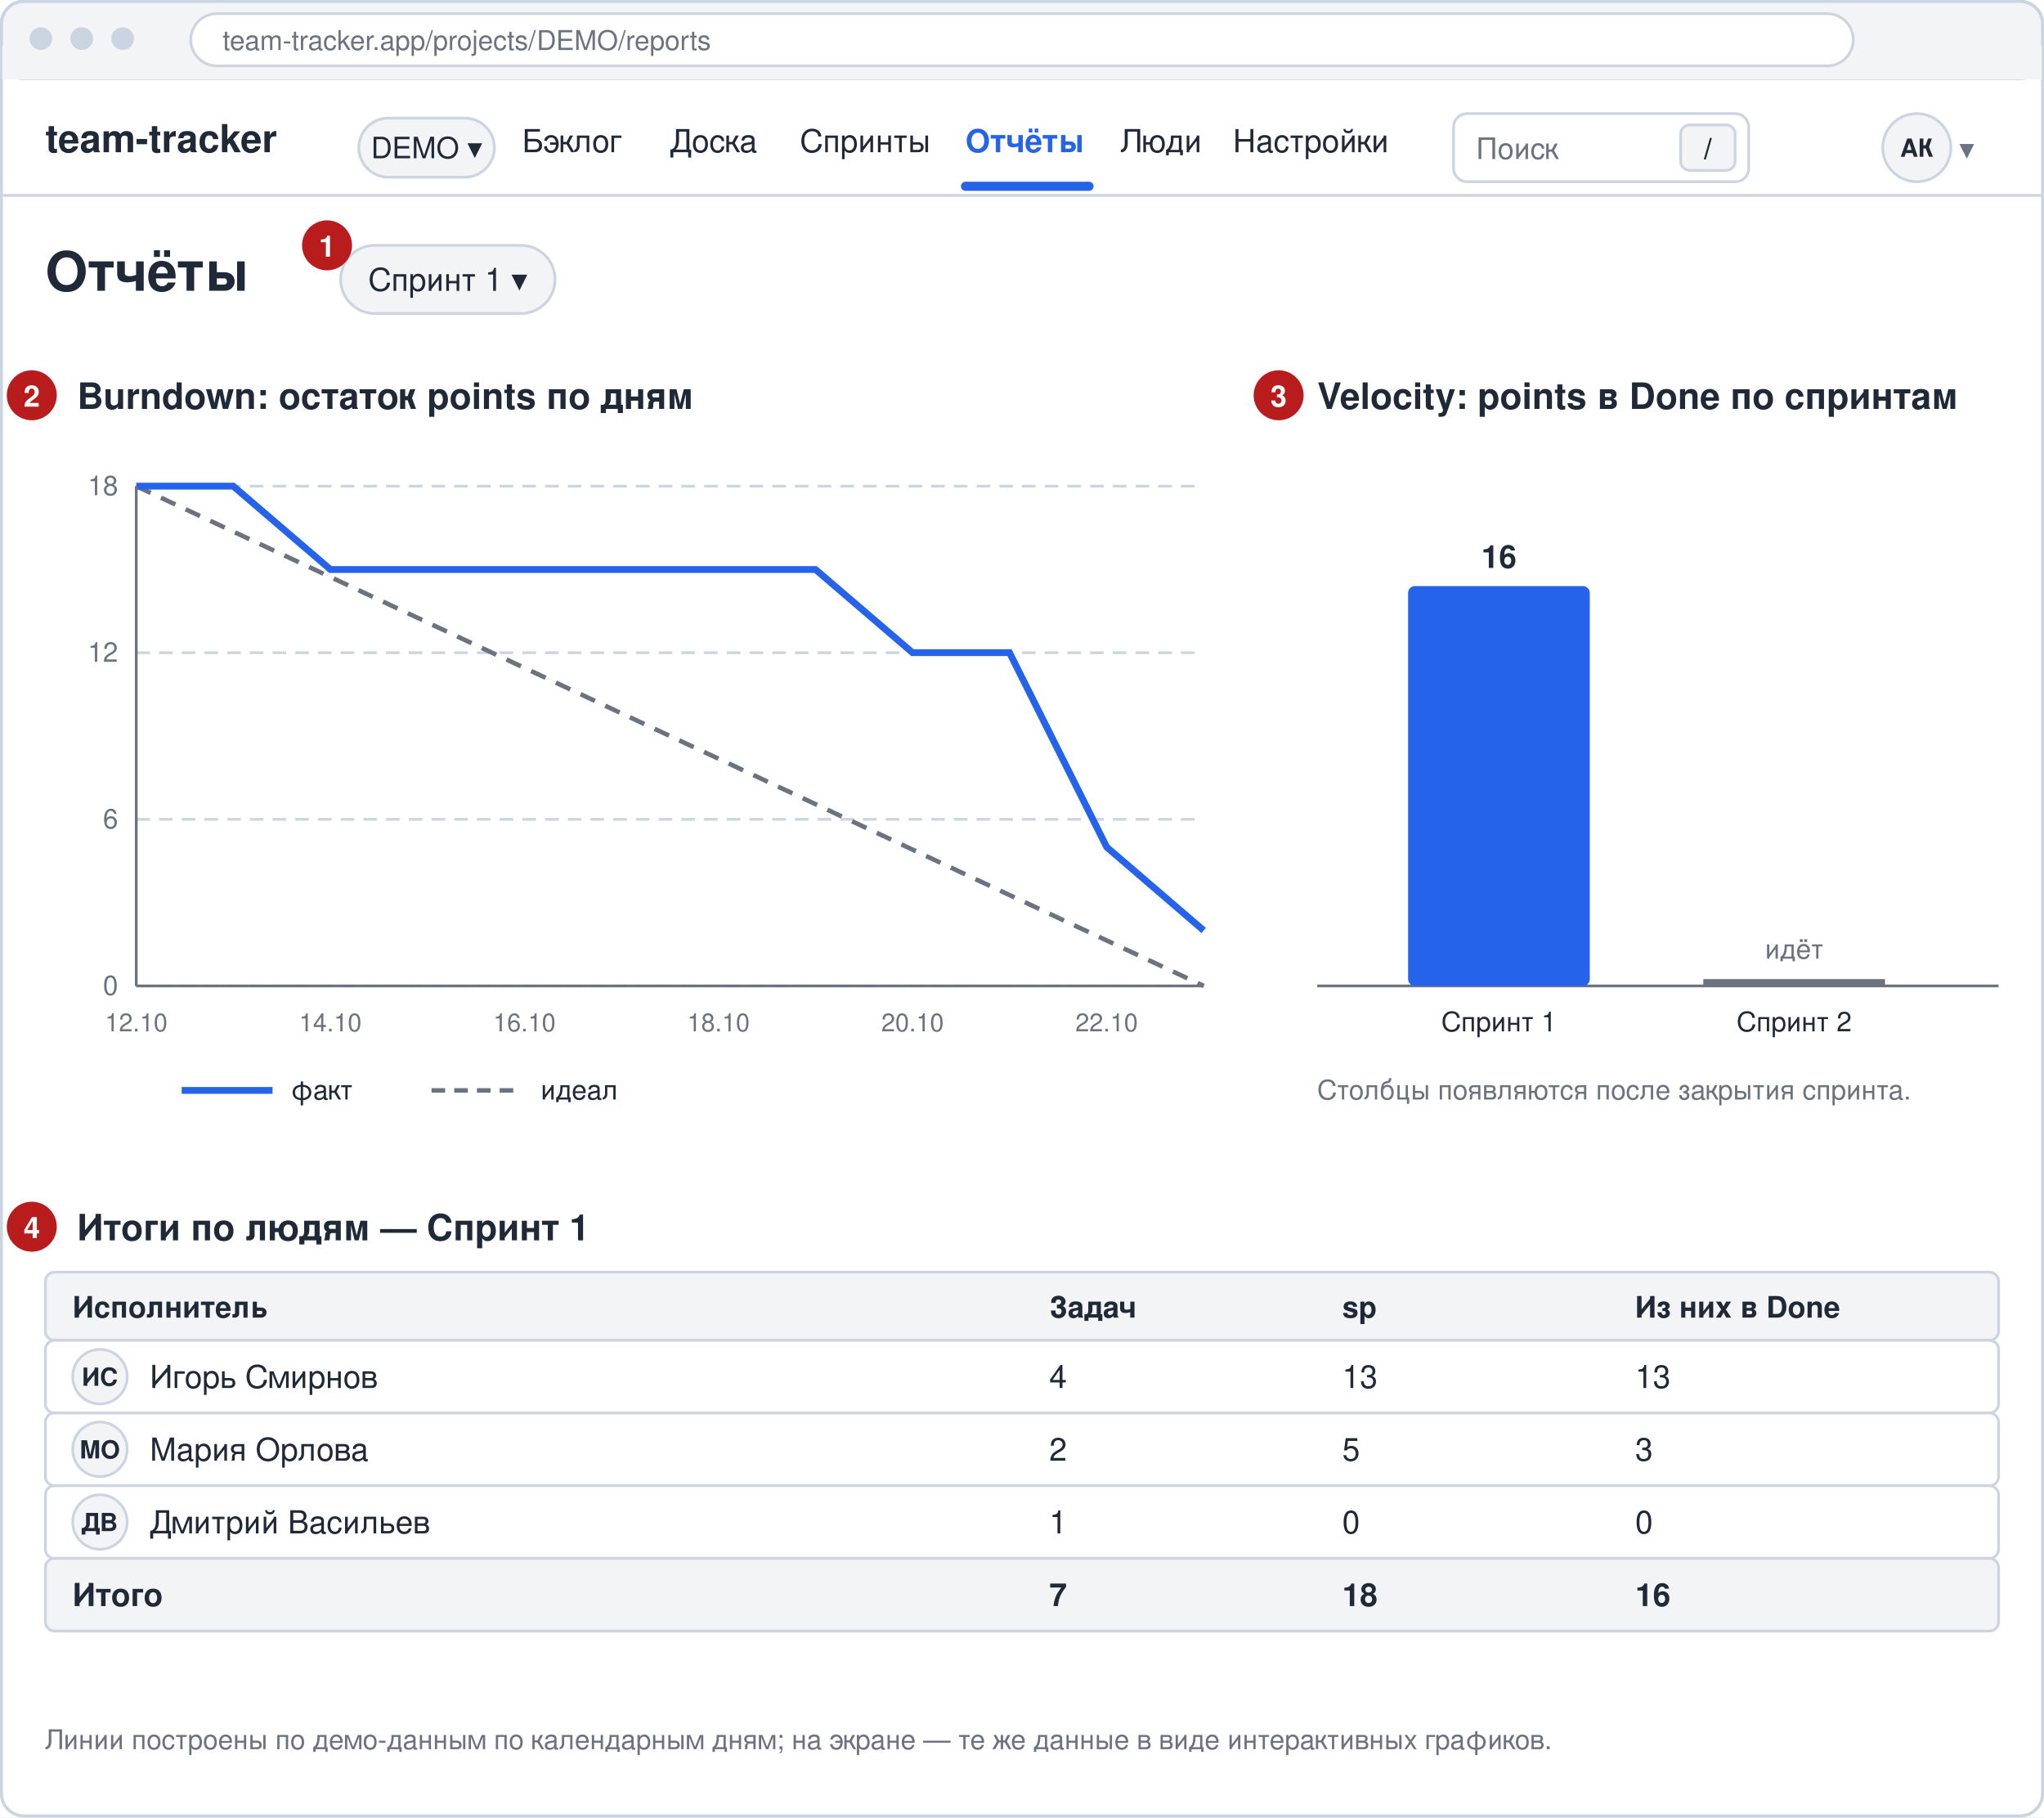
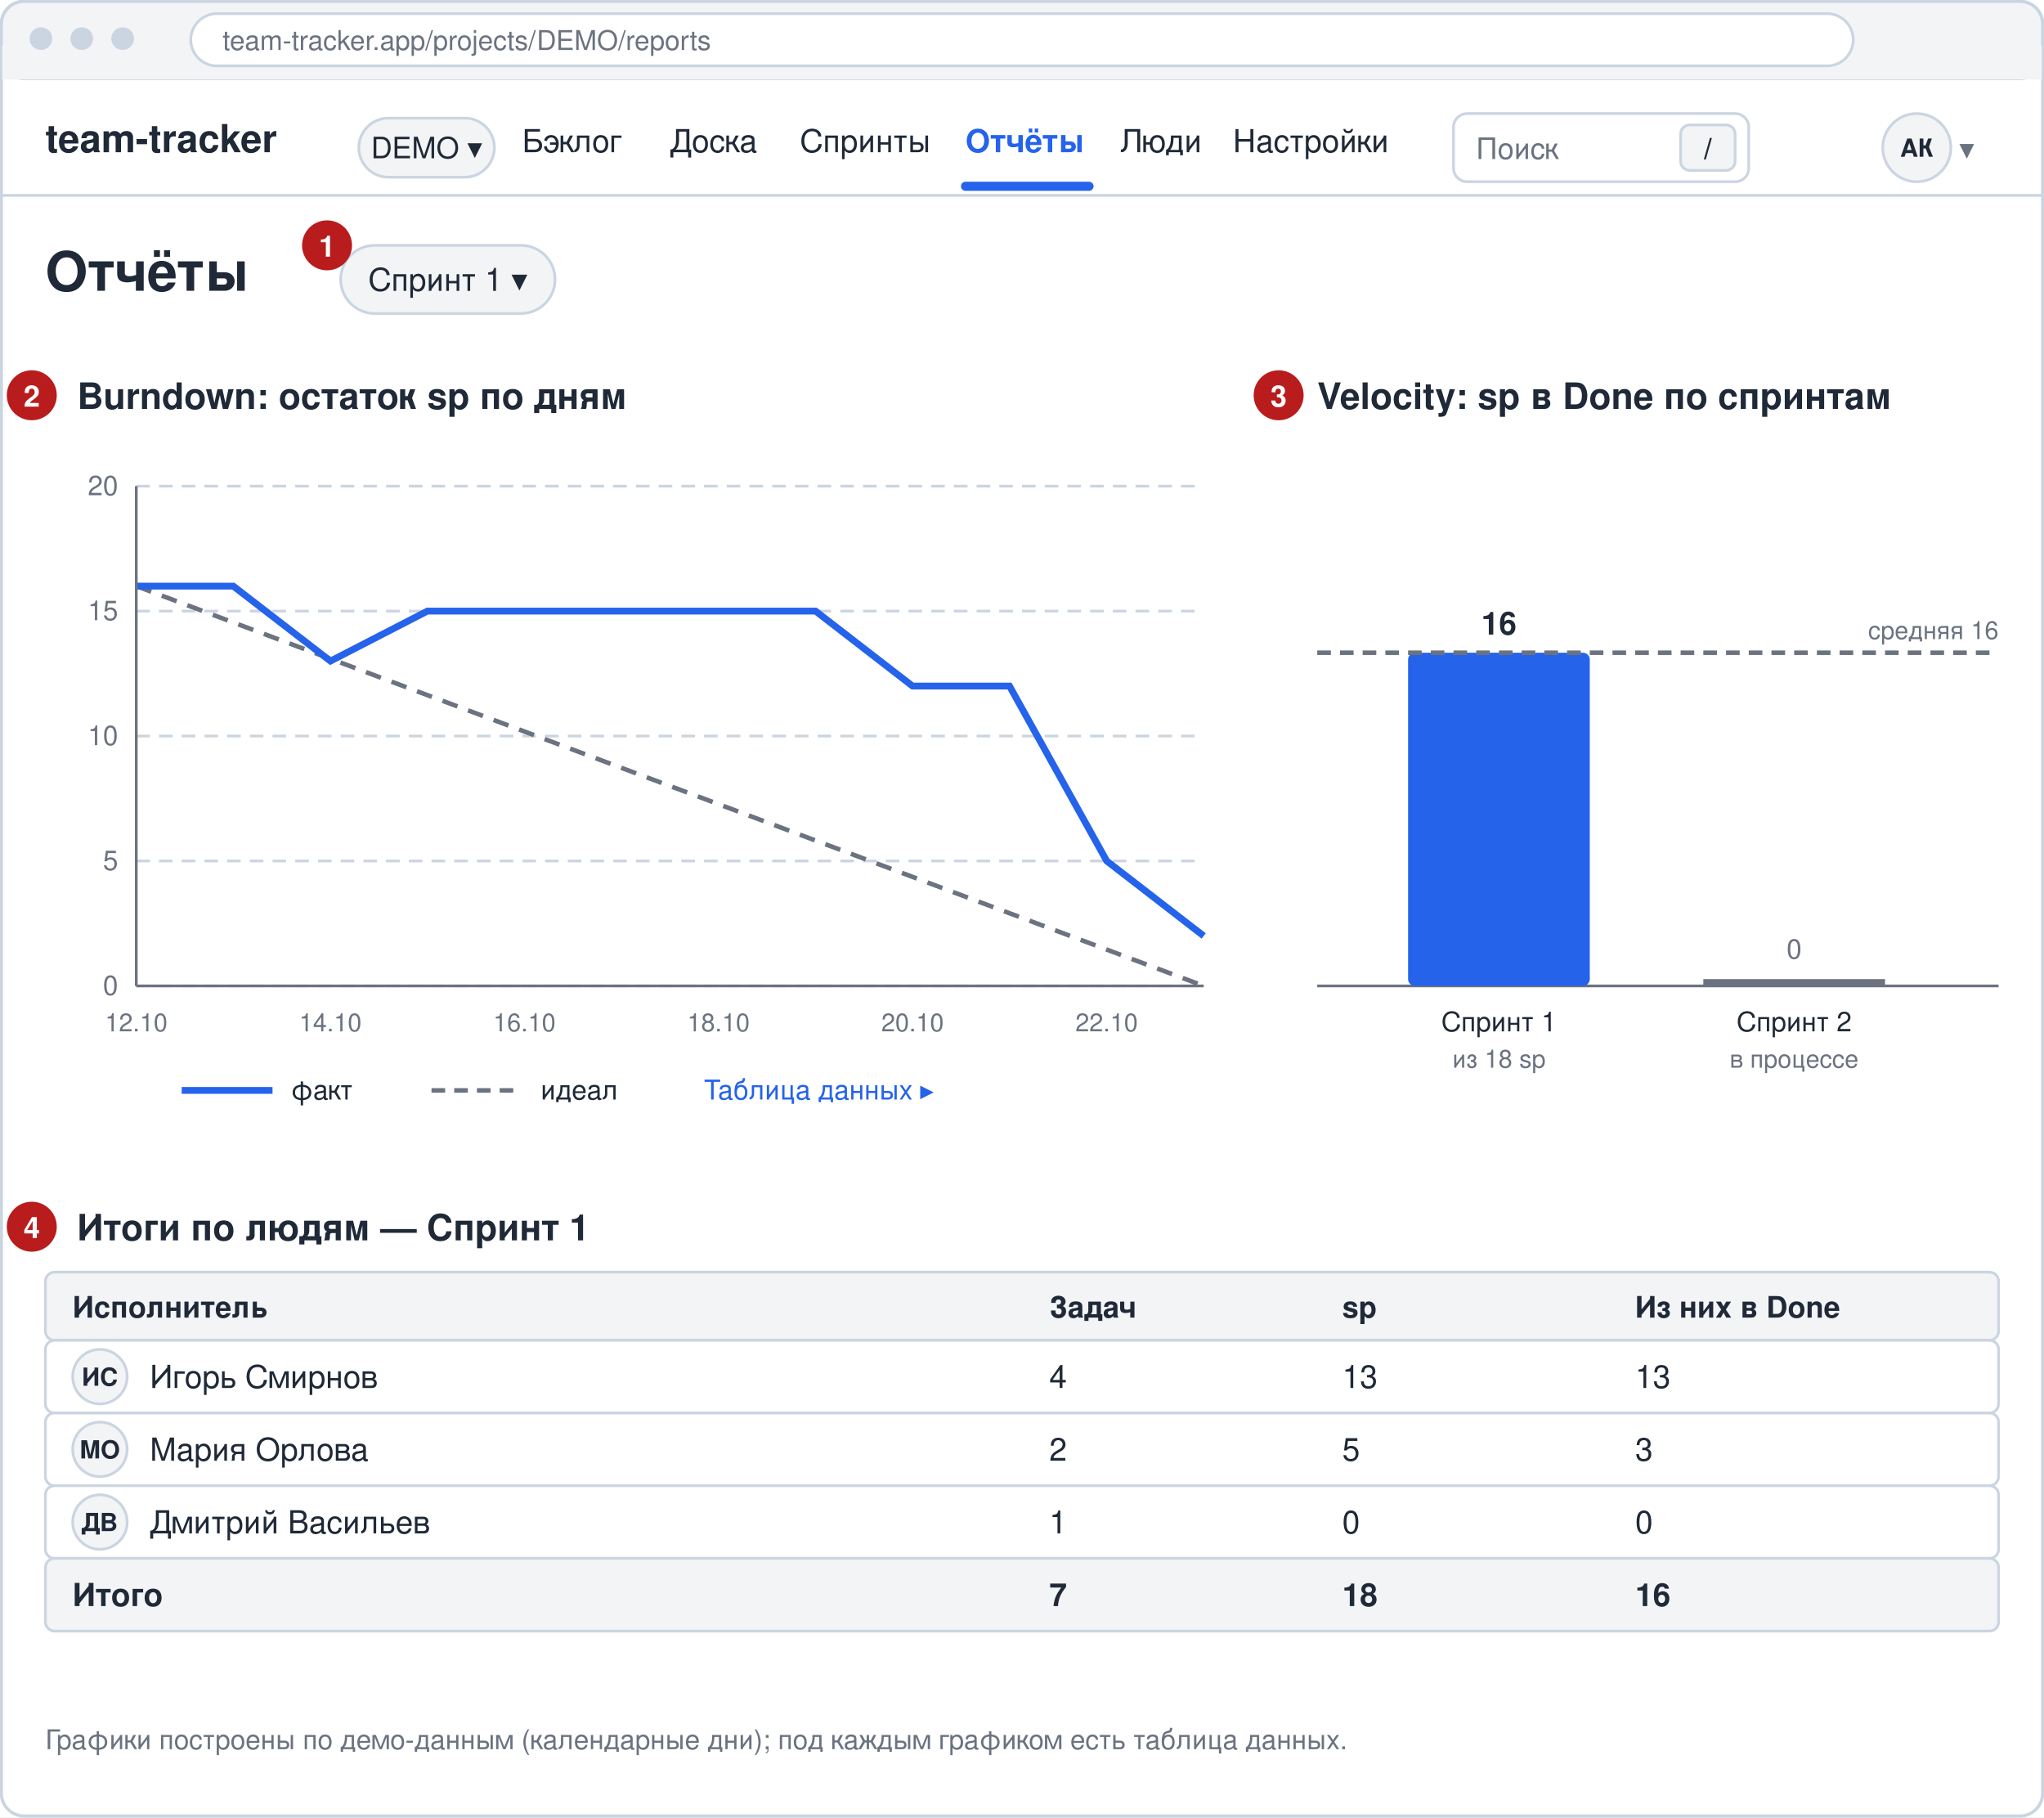
<svg xmlns="http://www.w3.org/2000/svg" width="900" height="800" viewBox="0 0 900 800" font-family="Helvetica, Arial, 'Segoe UI', 'DejaVu Sans', sans-serif" role="img" aria-label="Экран «Отчёты»">
  <rect width="900" height="800" fill="#ffffff" />
  <rect x="0.6" y="0.6" width="898.8" height="798.8" rx="10" fill="#ffffff" stroke="#cbd5e1" stroke-width="1.4" />
  <rect x="0.6" y="0.6" width="898.8" height="34" rx="10" fill="#f3f4f6" stroke="#cbd5e1" stroke-width="1.4" />
  <rect x="1" y="20" width="898" height="15" rx="0" fill="#f3f4f6" />
  <circle cx="18" cy="17" r="5" fill="#cbd5e1" />
  <circle cx="36" cy="17" r="5" fill="#cbd5e1" />
  <circle cx="54" cy="17" r="5" fill="#cbd5e1" />
  <rect x="84" y="6" width="732" height="23" rx="11.5" fill="#ffffff" stroke="#cbd5e1" stroke-width="1.2" />
  <text x="98" y="22" text-anchor="start" font-size="12" fill="#6b7280">team-tracker.app/projects/DEMO/reports</text>
  <line x1="1" y1="86" x2="899" y2="86" stroke="#cbd5e1" stroke-width="1.2" />
  <text x="20" y="67" text-anchor="start" font-size="17" font-weight="bold" fill="#1f2937">team-tracker</text>
  <rect x="158" y="52" width="59.68" height="26" rx="13.0" fill="#f3f4f6" stroke="#cbd5e1" stroke-width="1.2" />
  <text x="187.84" y="69.68" text-anchor="middle" font-size="13" fill="#1f2937">DEMO ▾</text>
  <text x="230" y="67" text-anchor="start" font-size="14" fill="#1f2937">Бэклог</text>
  <text x="295.04" y="67" text-anchor="start" font-size="14" fill="#1f2937">Доска</text>
  <text x="352.24" y="67" text-anchor="start" font-size="14" fill="#1f2937">Спринты</text>
  <text x="425.12" y="67" text-anchor="start" font-size="14" font-weight="bold" fill="#2563eb">Отчёты</text>
  <rect x="423.12" y="80" width="58.4" height="4" rx="2" fill="#2563eb" />
  <text x="493.52" y="67" text-anchor="start" font-size="14" fill="#1f2937">Люди</text>
  <text x="542.88" y="67" text-anchor="start" font-size="14" fill="#1f2937">Настройки</text>
  <rect x="640" y="50" width="130" height="30" rx="6" fill="#ffffff" stroke="#cbd5e1" stroke-width="1.2" />
  <text x="650" y="70" text-anchor="start" font-size="13" fill="#6b7280">Поиск</text>
  <rect x="740" y="55" width="24" height="20" rx="4" fill="#f3f4f6" stroke="#cbd5e1" stroke-width="1.2" />
  <text x="752" y="70" text-anchor="middle" font-size="13" font-weight="bold" fill="#1f2937">/</text>
  <circle cx="844" cy="65" r="15" fill="#f3f4f6" stroke="#cbd5e1" stroke-width="1.2" />
  <text x="844" y="69" text-anchor="middle" font-size="11" font-weight="bold" fill="#1f2937">АК</text>
  <text x="866" y="70" text-anchor="middle" font-size="13" fill="#6b7280">▾</text>
  <text x="20" y="128" text-anchor="start" font-size="24" font-weight="bold" fill="#1f2937">Отчёты</text>
  <rect x="150" y="108" width="94.4" height="30" rx="15.0" fill="#f3f4f6" stroke="#cbd5e1" stroke-width="1.2" />
  <text x="197.2" y="128.04" text-anchor="middle" font-size="14" fill="#1f2937">Спринт 1 ▾</text>
  <circle cx="144" cy="108" r="11" fill="#b91c1c" />
  <text x="144" y="113" text-anchor="middle" font-size="13" font-weight="bold" fill="#ffffff">1</text>
-   <text x="34" y="180" text-anchor="start" font-size="16" font-weight="bold" fill="#1f2937">Burndown: остаток points по дням</text>
+   <text x="34" y="180" text-anchor="start" font-size="16" font-weight="bold" fill="#1f2937">Burndown: остаток sp по дням</text>
  <circle cx="14" cy="174" r="11" fill="#b91c1c" />
  <text x="14" y="179" text-anchor="middle" font-size="13" font-weight="bold" fill="#ffffff">2</text>
  <line x1="60" y1="434.0" x2="530" y2="434.0" stroke="#cbd5e1" stroke-width="1.2" stroke-dasharray="6 4" />
  <text x="52" y="438.0" text-anchor="end" font-size="12" fill="#6b7280">0</text>
-   <line x1="60" y1="360.667" x2="530" y2="360.667" stroke="#cbd5e1" stroke-width="1.2" stroke-dasharray="6 4" />
-   <text x="52" y="364.667" text-anchor="end" font-size="12" fill="#6b7280">6</text>
-   <line x1="60" y1="287.333" x2="530" y2="287.333" stroke="#cbd5e1" stroke-width="1.2" stroke-dasharray="6 4" />
-   <text x="52" y="291.333" text-anchor="end" font-size="12" fill="#6b7280">12</text>
+   <line x1="60" y1="379.0" x2="530" y2="379.0" stroke="#cbd5e1" stroke-width="1.2" stroke-dasharray="6 4" />
+   <text x="52" y="383.0" text-anchor="end" font-size="12" fill="#6b7280">5</text>
+   <line x1="60" y1="324.0" x2="530" y2="324.0" stroke="#cbd5e1" stroke-width="1.2" stroke-dasharray="6 4" />
+   <text x="52" y="328.0" text-anchor="end" font-size="12" fill="#6b7280">10</text>
+   <line x1="60" y1="269.0" x2="530" y2="269.0" stroke="#cbd5e1" stroke-width="1.2" stroke-dasharray="6 4" />
+   <text x="52" y="273.0" text-anchor="end" font-size="12" fill="#6b7280">15</text>
  <line x1="60" y1="214.0" x2="530" y2="214.0" stroke="#cbd5e1" stroke-width="1.2" stroke-dasharray="6 4" />
-   <text x="52" y="218.0" text-anchor="end" font-size="12" fill="#6b7280">18</text>
-   <polyline points="60.0,214.0 102.7,234.0 145.5,254.0 188.2,274.0 230.9,294.0 273.6,314.0 316.4,334.0 359.1,354.0 401.8,374.0 444.5,394.0 487.3,414.0 530.0,434.0" fill="none" stroke="#6b7280" stroke-width="2" stroke-dasharray="7 5" />
-   <polyline points="60.0,214.0 102.7,214.0 145.5,250.7 188.2,250.7 230.9,250.7 273.6,250.7 316.4,250.7 359.1,250.7 401.8,287.3 444.5,287.3 487.3,372.9 530.0,409.6" fill="none" stroke="#2563eb" stroke-width="3" />
+   <text x="52" y="218.0" text-anchor="end" font-size="12" fill="#6b7280">20</text>
+   <polyline points="60.0,258.0 102.7,274.0 145.5,290.0 188.2,306.0 230.9,322.0 273.6,338.0 316.4,354.0 359.1,370.0 401.8,386.0 444.5,402.0 487.3,418.0 530.0,434.0" fill="none" stroke="#6b7280" stroke-width="2" stroke-dasharray="7 5" />
+   <polyline points="60.0,258.0 102.7,258.0 145.5,291.0 188.2,269.0 230.9,269.0 273.6,269.0 316.4,269.0 359.1,269.0 401.8,302.0 444.5,302.0 487.3,379.0 530.0,412.0" fill="none" stroke="#2563eb" stroke-width="3" />
  <text x="60.0" y="454" text-anchor="middle" font-size="11" fill="#6b7280">12.10</text>
  <text x="145.455" y="454" text-anchor="middle" font-size="11" fill="#6b7280">14.10</text>
  <text x="230.909" y="454" text-anchor="middle" font-size="11" fill="#6b7280">16.10</text>
  <text x="316.364" y="454" text-anchor="middle" font-size="11" fill="#6b7280">18.10</text>
  <text x="401.818" y="454" text-anchor="middle" font-size="11" fill="#6b7280">20.10</text>
  <text x="487.273" y="454" text-anchor="middle" font-size="11" fill="#6b7280">22.10</text>
  <line x1="60" y1="434" x2="530" y2="434" stroke="#6b7280" stroke-width="1.2" />
  <line x1="60" y1="214" x2="60" y2="434" stroke="#6b7280" stroke-width="1.2" />
  <line x1="80" y1="480" x2="120" y2="480" stroke="#2563eb" stroke-width="3" />
  <text x="128" y="484" text-anchor="start" font-size="12" fill="#1f2937">факт</text>
  <line x1="190" y1="480" x2="230" y2="480" stroke="#6b7280" stroke-width="2" stroke-dasharray="6 4" />
  <text x="238" y="484" text-anchor="start" font-size="12" fill="#1f2937">идеал</text>
-   <text x="580" y="180" text-anchor="start" font-size="16" font-weight="bold" fill="#1f2937">Velocity: points в Done по спринтам</text>
+   <text x="310" y="484" text-anchor="start" font-size="12" fill="#2563eb">Таблица данных ▸</text>
+   <text x="580" y="180" text-anchor="start" font-size="16" font-weight="bold" fill="#1f2937">Velocity: sp в Done по спринтам</text>
  <circle cx="563" cy="174" r="11" fill="#b91c1c" />
  <text x="563" y="179" text-anchor="middle" font-size="13" font-weight="bold" fill="#ffffff">3</text>
  <line x1="580" y1="434" x2="880" y2="434" stroke="#6b7280" stroke-width="1.2" />
-   <rect x="620" y="258.0" width="80" height="176.0" rx="3" fill="#2563eb" />
-   <text x="660" y="250.0" text-anchor="middle" font-size="14" font-weight="bold" fill="#1f2937">16</text>
+   <rect x="620" y="287.333" width="80" height="146.667" rx="3" fill="#2563eb" />
+   <text x="660" y="279.333" text-anchor="middle" font-size="14" font-weight="bold" fill="#1f2937">16</text>
  <text x="660" y="454" text-anchor="middle" font-size="12" fill="#1f2937">Спринт 1</text>
+   <text x="660" y="470" text-anchor="middle" font-size="11" fill="#6b7280">из 18 sp</text>
+   <line x1="580" y1="287.333" x2="880" y2="287.333" stroke="#6b7280" stroke-width="2" stroke-dasharray="6 4" />
+   <text x="880" y="281.333" text-anchor="end" font-size="11" fill="#6b7280">средняя 16</text>
  <rect x="750" y="431" width="80" height="3" rx="0" fill="#6b7280" />
-   <text x="790" y="422" text-anchor="middle" font-size="12" fill="#6b7280">идёт</text>
+   <text x="790" y="422" text-anchor="middle" font-size="12" fill="#6b7280">0</text>
  <text x="790" y="454" text-anchor="middle" font-size="12" fill="#1f2937">Спринт 2</text>
-   <text x="580" y="484" text-anchor="start" font-size="12" fill="#6b7280">Столбцы появляются после закрытия спринта.</text>
+   <text x="790" y="470" text-anchor="middle" font-size="11" fill="#6b7280">в процессе</text>
  <text x="34" y="546" text-anchor="start" font-size="16" font-weight="bold" fill="#1f2937">Итоги по людям — Спринт 1</text>
  <circle cx="14" cy="540" r="11" fill="#b91c1c" />
  <text x="14" y="545" text-anchor="middle" font-size="13" font-weight="bold" fill="#ffffff">4</text>
  <rect x="20" y="560" width="860" height="30" rx="4" fill="#f3f4f6" stroke="#cbd5e1" stroke-width="1.2" />
  <text x="32" y="580" text-anchor="start" font-size="13" font-weight="bold" fill="#1f2937">Исполнитель</text>
  <text x="462.0" y="580" text-anchor="start" font-size="13" font-weight="bold" fill="#1f2937">Задач</text>
  <text x="591.0" y="580" text-anchor="start" font-size="13" font-weight="bold" fill="#1f2937">sp</text>
  <text x="720.0" y="580" text-anchor="start" font-size="13" font-weight="bold" fill="#1f2937">Из них в Done</text>
  <rect x="20" y="590" width="860" height="32" rx="4" fill="#ffffff" stroke="#cbd5e1" stroke-width="1.2" />
  <circle cx="44" cy="606" r="12" fill="#f3f4f6" stroke="#cbd5e1" stroke-width="1.2" />
  <text x="44" y="610" text-anchor="middle" font-size="11" font-weight="bold" fill="#1f2937">ИС</text>
  <text x="66" y="611" text-anchor="start" font-size="14" fill="#1f2937">Игорь Смирнов</text>
  <text x="462.0" y="611" text-anchor="start" font-size="14" fill="#1f2937">4</text>
  <text x="591.0" y="611" text-anchor="start" font-size="14" fill="#1f2937">13</text>
  <text x="720.0" y="611" text-anchor="start" font-size="14" fill="#1f2937">13</text>
  <rect x="20" y="622" width="860" height="32" rx="4" fill="#ffffff" stroke="#cbd5e1" stroke-width="1.2" />
  <circle cx="44" cy="638" r="12" fill="#f3f4f6" stroke="#cbd5e1" stroke-width="1.2" />
  <text x="44" y="642" text-anchor="middle" font-size="11" font-weight="bold" fill="#1f2937">МО</text>
  <text x="66" y="643" text-anchor="start" font-size="14" fill="#1f2937">Мария Орлова</text>
  <text x="462.0" y="643" text-anchor="start" font-size="14" fill="#1f2937">2</text>
  <text x="591.0" y="643" text-anchor="start" font-size="14" fill="#1f2937">5</text>
  <text x="720.0" y="643" text-anchor="start" font-size="14" fill="#1f2937">3</text>
  <rect x="20" y="654" width="860" height="32" rx="4" fill="#ffffff" stroke="#cbd5e1" stroke-width="1.2" />
  <circle cx="44" cy="670" r="12" fill="#f3f4f6" stroke="#cbd5e1" stroke-width="1.2" />
  <text x="44" y="674" text-anchor="middle" font-size="11" font-weight="bold" fill="#1f2937">ДВ</text>
  <text x="66" y="675" text-anchor="start" font-size="14" fill="#1f2937">Дмитрий Васильев</text>
  <text x="462.0" y="675" text-anchor="start" font-size="14" fill="#1f2937">1</text>
  <text x="591.0" y="675" text-anchor="start" font-size="14" fill="#1f2937">0</text>
  <text x="720.0" y="675" text-anchor="start" font-size="14" fill="#1f2937">0</text>
  <rect x="20" y="686" width="860" height="32" rx="4" fill="#f3f4f6" stroke="#cbd5e1" stroke-width="1.2" />
  <text x="32" y="707" text-anchor="start" font-size="14" font-weight="bold" fill="#1f2937">Итого</text>
  <text x="462.0" y="707" text-anchor="start" font-size="14" font-weight="bold" fill="#1f2937">7</text>
  <text x="591.0" y="707" text-anchor="start" font-size="14" font-weight="bold" fill="#1f2937">18</text>
  <text x="720.0" y="707" text-anchor="start" font-size="14" font-weight="bold" fill="#1f2937">16</text>
-   <text x="20" y="770" text-anchor="start" font-size="12" fill="#6b7280">Линии построены по демо-данным по календарным дням; на экране — те же данные в виде интерактивных графиков.</text>
+   <text x="20" y="770" text-anchor="start" font-size="12" fill="#6b7280">Графики построены по демо-данным (календарные дни); под каждым графиком есть таблица данных.</text>
</svg>
